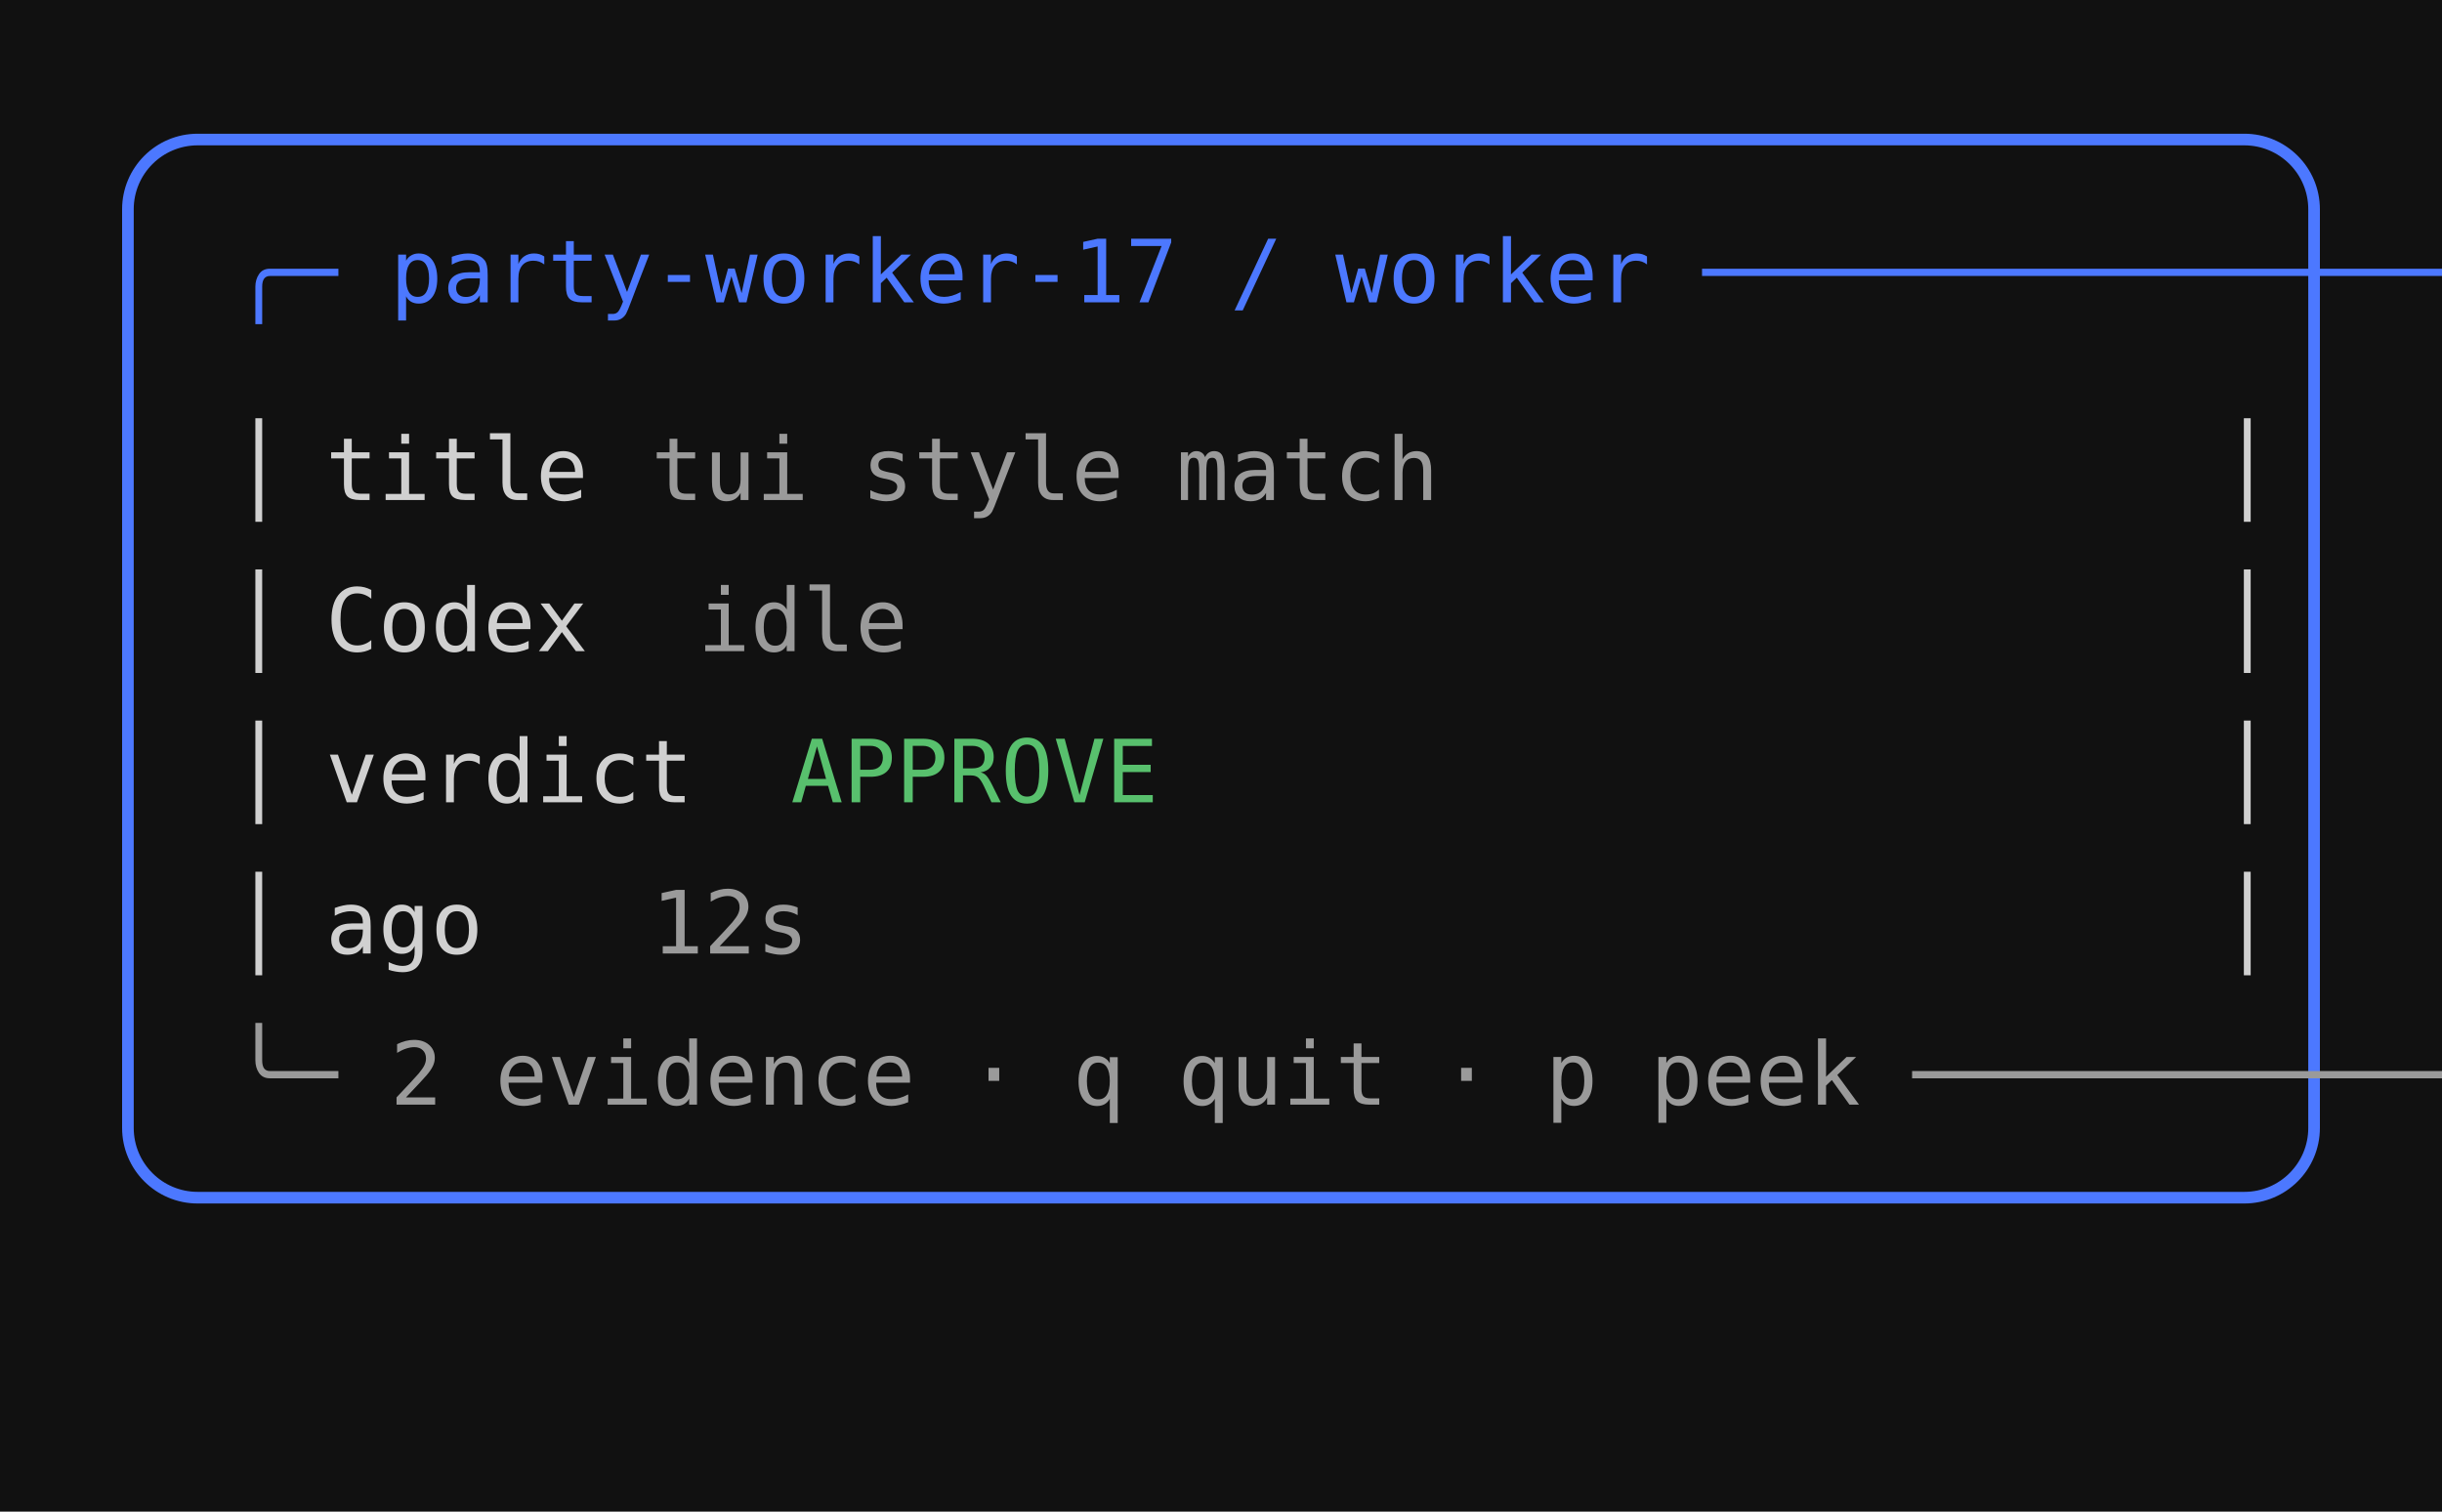
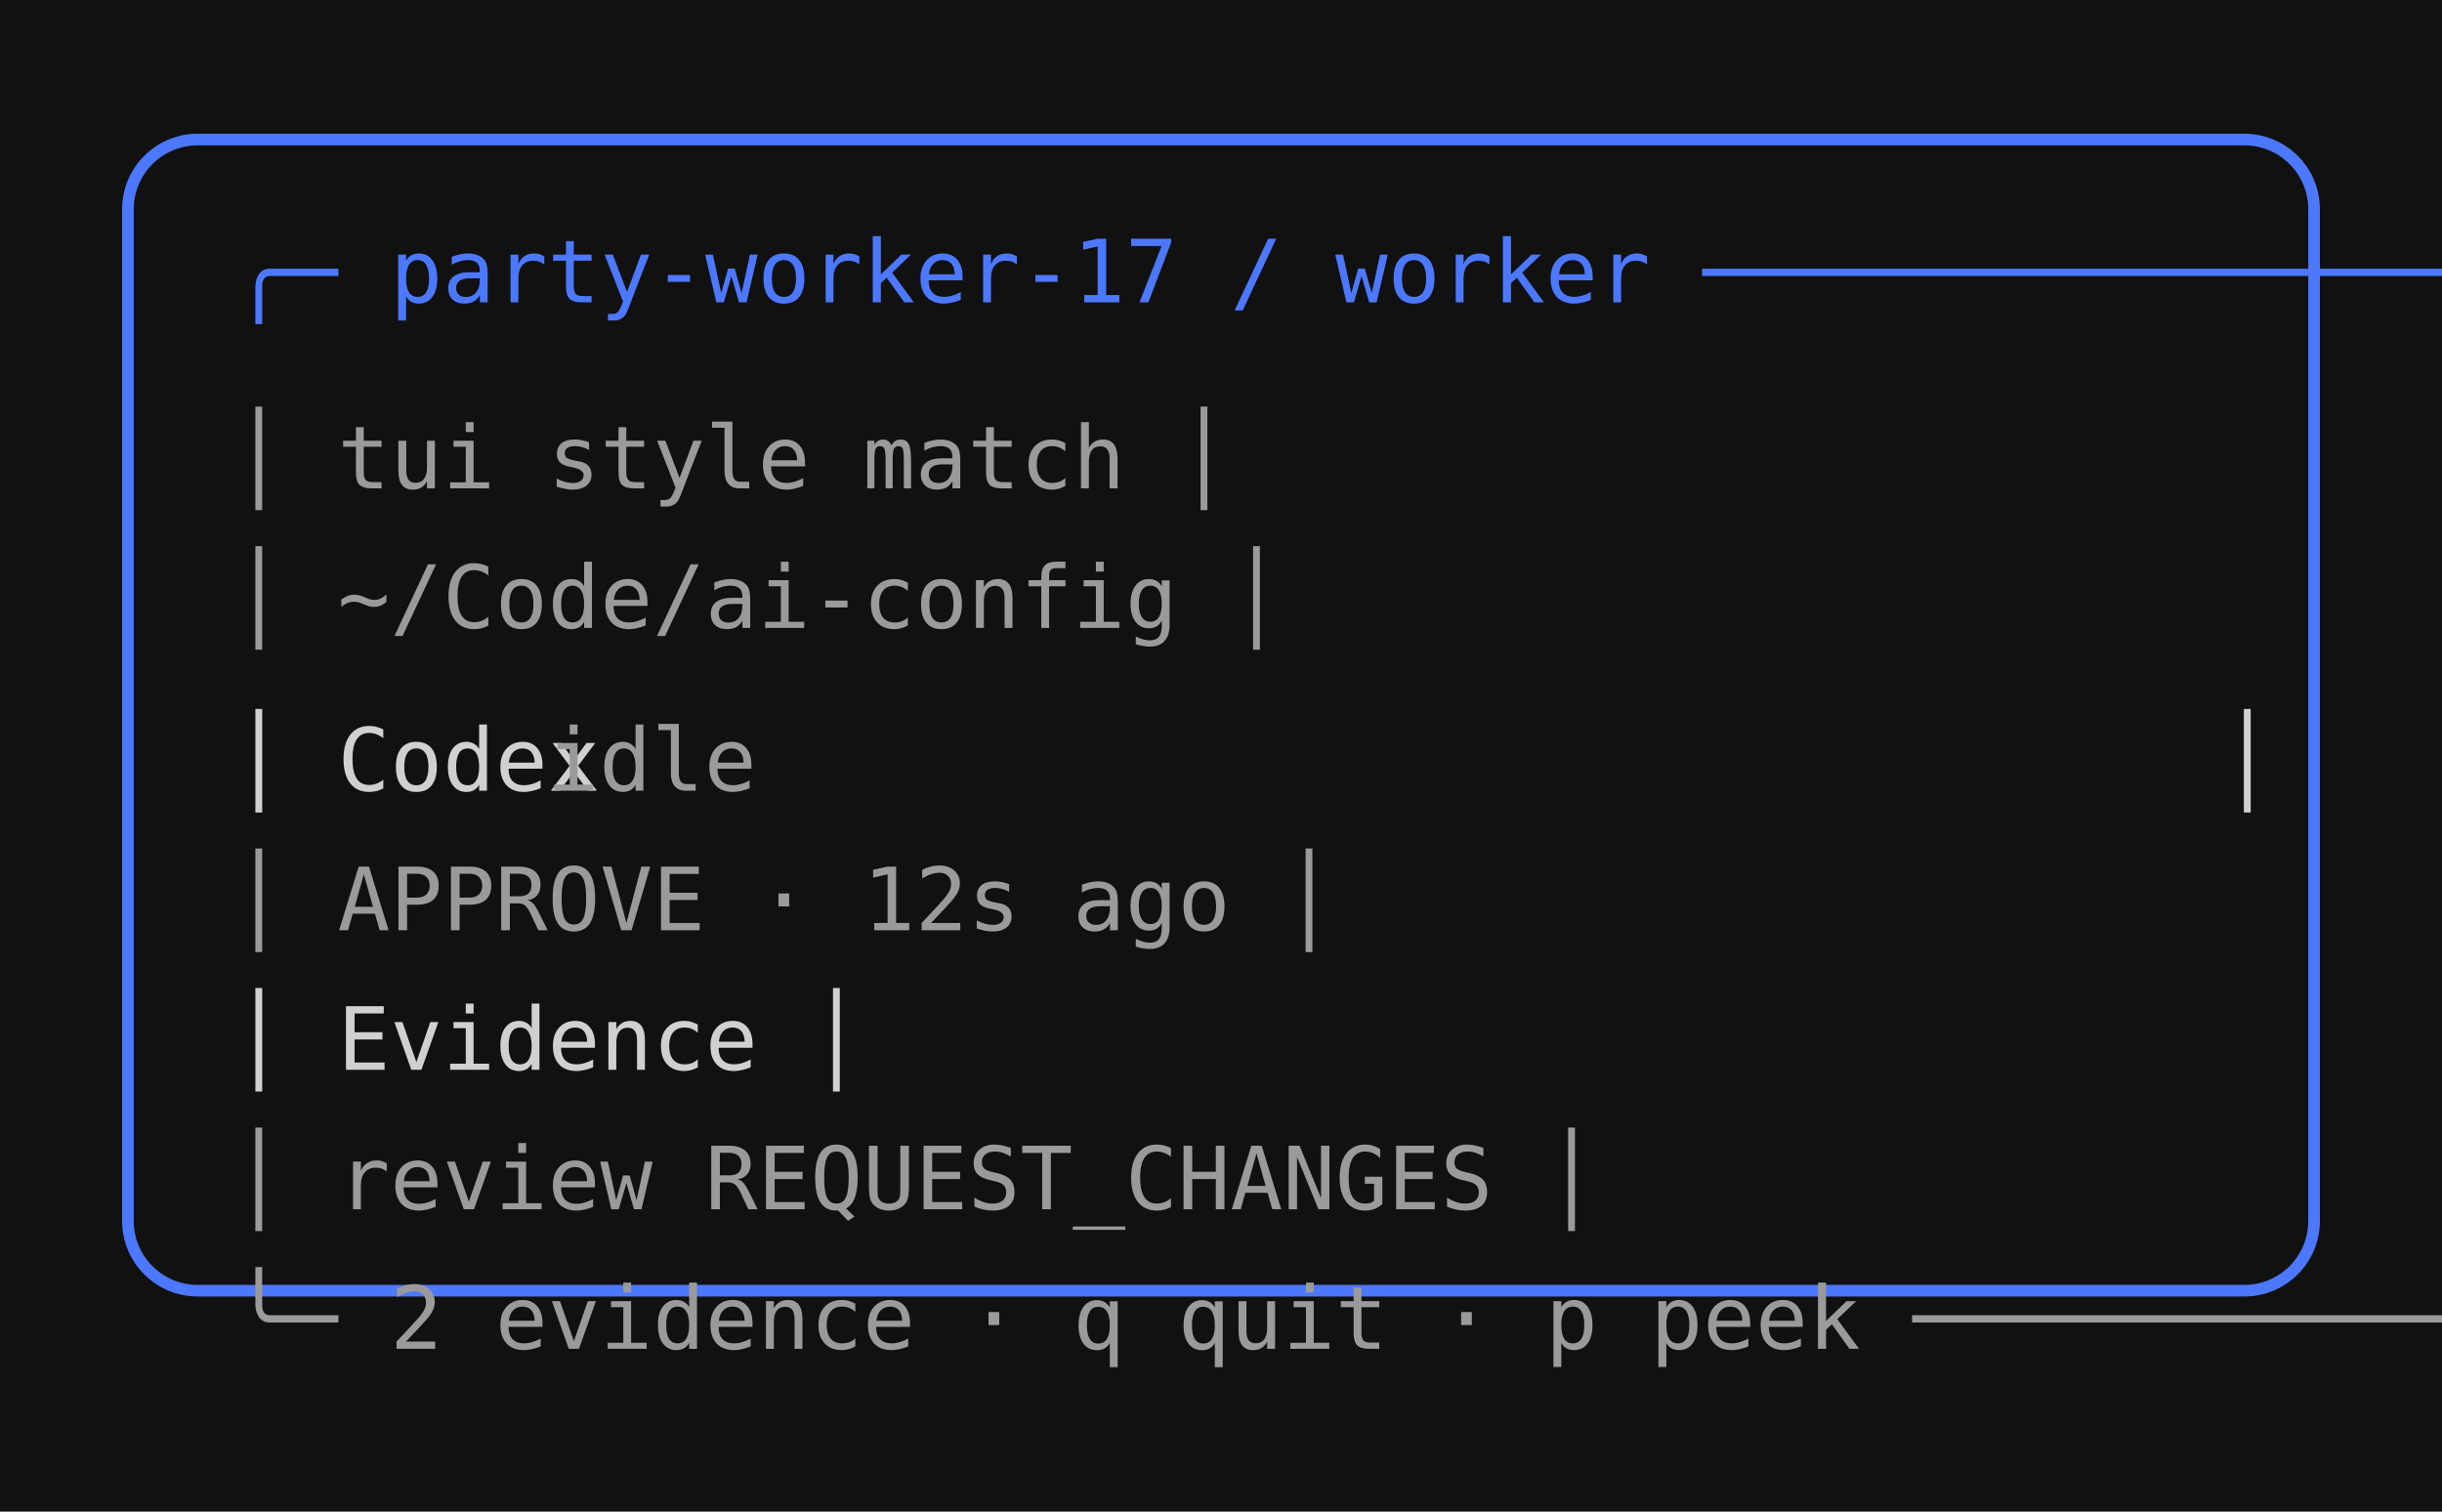
<svg xmlns="http://www.w3.org/2000/svg" width="420" height="260" viewBox="0 0 420 260" role="img" aria-labelledby="title desc">
  <rect width="420" height="260" fill="#111111" />
-   <rect x="22" y="24" width="376" height="182" rx="12" ry="12" fill="none" stroke="#4c78ff" stroke-width="2" />
+   <rect x="22" y="24" width="376" height="198" rx="12" ry="12" fill="none" stroke="#4c78ff" stroke-width="2" />
  <text x="40" y="52" font-family="Menlo, Monaco, monospace" font-size="15" fill="#4c78ff">╭─ party-worker-17 / worker ─────────────────╮</text>
-   <text x="40" y="86" font-family="Menlo, Monaco, monospace" font-size="15" fill="#d0d0d0">│</text>
-   <text x="56" y="86" font-family="Menlo, Monaco, monospace" font-size="15" fill="#d0d0d0">title</text>
-   <text x="112" y="86" font-family="Menlo, Monaco, monospace" font-size="15" fill="#9a9a9a">tui style match</text>
-   <text x="382" y="86" font-family="Menlo, Monaco, monospace" font-size="15" fill="#d0d0d0">│</text>
-   <text x="40" y="112" font-family="Menlo, Monaco, monospace" font-size="15" fill="#d0d0d0">│</text>
-   <text x="56" y="112" font-family="Menlo, Monaco, monospace" font-size="15" fill="#d0d0d0">Codex</text>
-   <text x="120" y="112" font-family="Menlo, Monaco, monospace" font-size="15" fill="#9a9a9a">idle</text>
-   <text x="382" y="112" font-family="Menlo, Monaco, monospace" font-size="15" fill="#d0d0d0">│</text>
-   <text x="40" y="138" font-family="Menlo, Monaco, monospace" font-size="15" fill="#d0d0d0">│</text>
-   <text x="56" y="138" font-family="Menlo, Monaco, monospace" font-size="15" fill="#d0d0d0">verdict</text>
-   <text x="136" y="138" font-family="Menlo, Monaco, monospace" font-size="15" fill="#58c06d">APPROVE</text>
-   <text x="382" y="138" font-family="Menlo, Monaco, monospace" font-size="15" fill="#d0d0d0">│</text>
-   <text x="40" y="164" font-family="Menlo, Monaco, monospace" font-size="15" fill="#d0d0d0">│</text>
-   <text x="56" y="164" font-family="Menlo, Monaco, monospace" font-size="15" fill="#d0d0d0">ago</text>
-   <text x="112" y="164" font-family="Menlo, Monaco, monospace" font-size="15" fill="#9a9a9a">12s</text>
-   <text x="382" y="164" font-family="Menlo, Monaco, monospace" font-size="15" fill="#d0d0d0">│</text>
-   <text x="40" y="190" font-family="Menlo, Monaco, monospace" font-size="15" fill="#9a9a9a">╰─ 2 evidence · q quit · p peek ─────────────╯</text>
+   <text x="40" y="84" font-family="Menlo, Monaco, monospace" font-size="15" fill="#9a9a9a">│ tui style match                            │</text>
+   <text x="40" y="108" font-family="Menlo, Monaco, monospace" font-size="15" fill="#9a9a9a">│ ~/Code/ai-config                           │</text>
+   <text x="40" y="136" font-family="Menlo, Monaco, monospace" font-size="15" fill="#d0d0d0">│ Codex </text>
+   <text x="94" y="136" font-family="Menlo, Monaco, monospace" font-size="15" fill="#9a9a9a">idle</text>
+   <text x="382" y="136" font-family="Menlo, Monaco, monospace" font-size="15" fill="#d0d0d0">│</text>
+   <text x="40" y="160" font-family="Menlo, Monaco, monospace" font-size="15" fill="#9a9a9a">│   APPROVE · 12s ago                        │</text>
+   <text x="40" y="184" font-family="Menlo, Monaco, monospace" font-size="15" fill="#d0d0d0">│ Evidence                                   │</text>
+   <text x="40" y="208" font-family="Menlo, Monaco, monospace" font-size="15" fill="#9a9a9a">│   review REQUEST_CHANGES                   │</text>
+   <text x="40" y="232" font-family="Menlo, Monaco, monospace" font-size="15" fill="#9a9a9a">╰─ 2 evidence · q quit · p peek ─────────────╯</text>
</svg>
